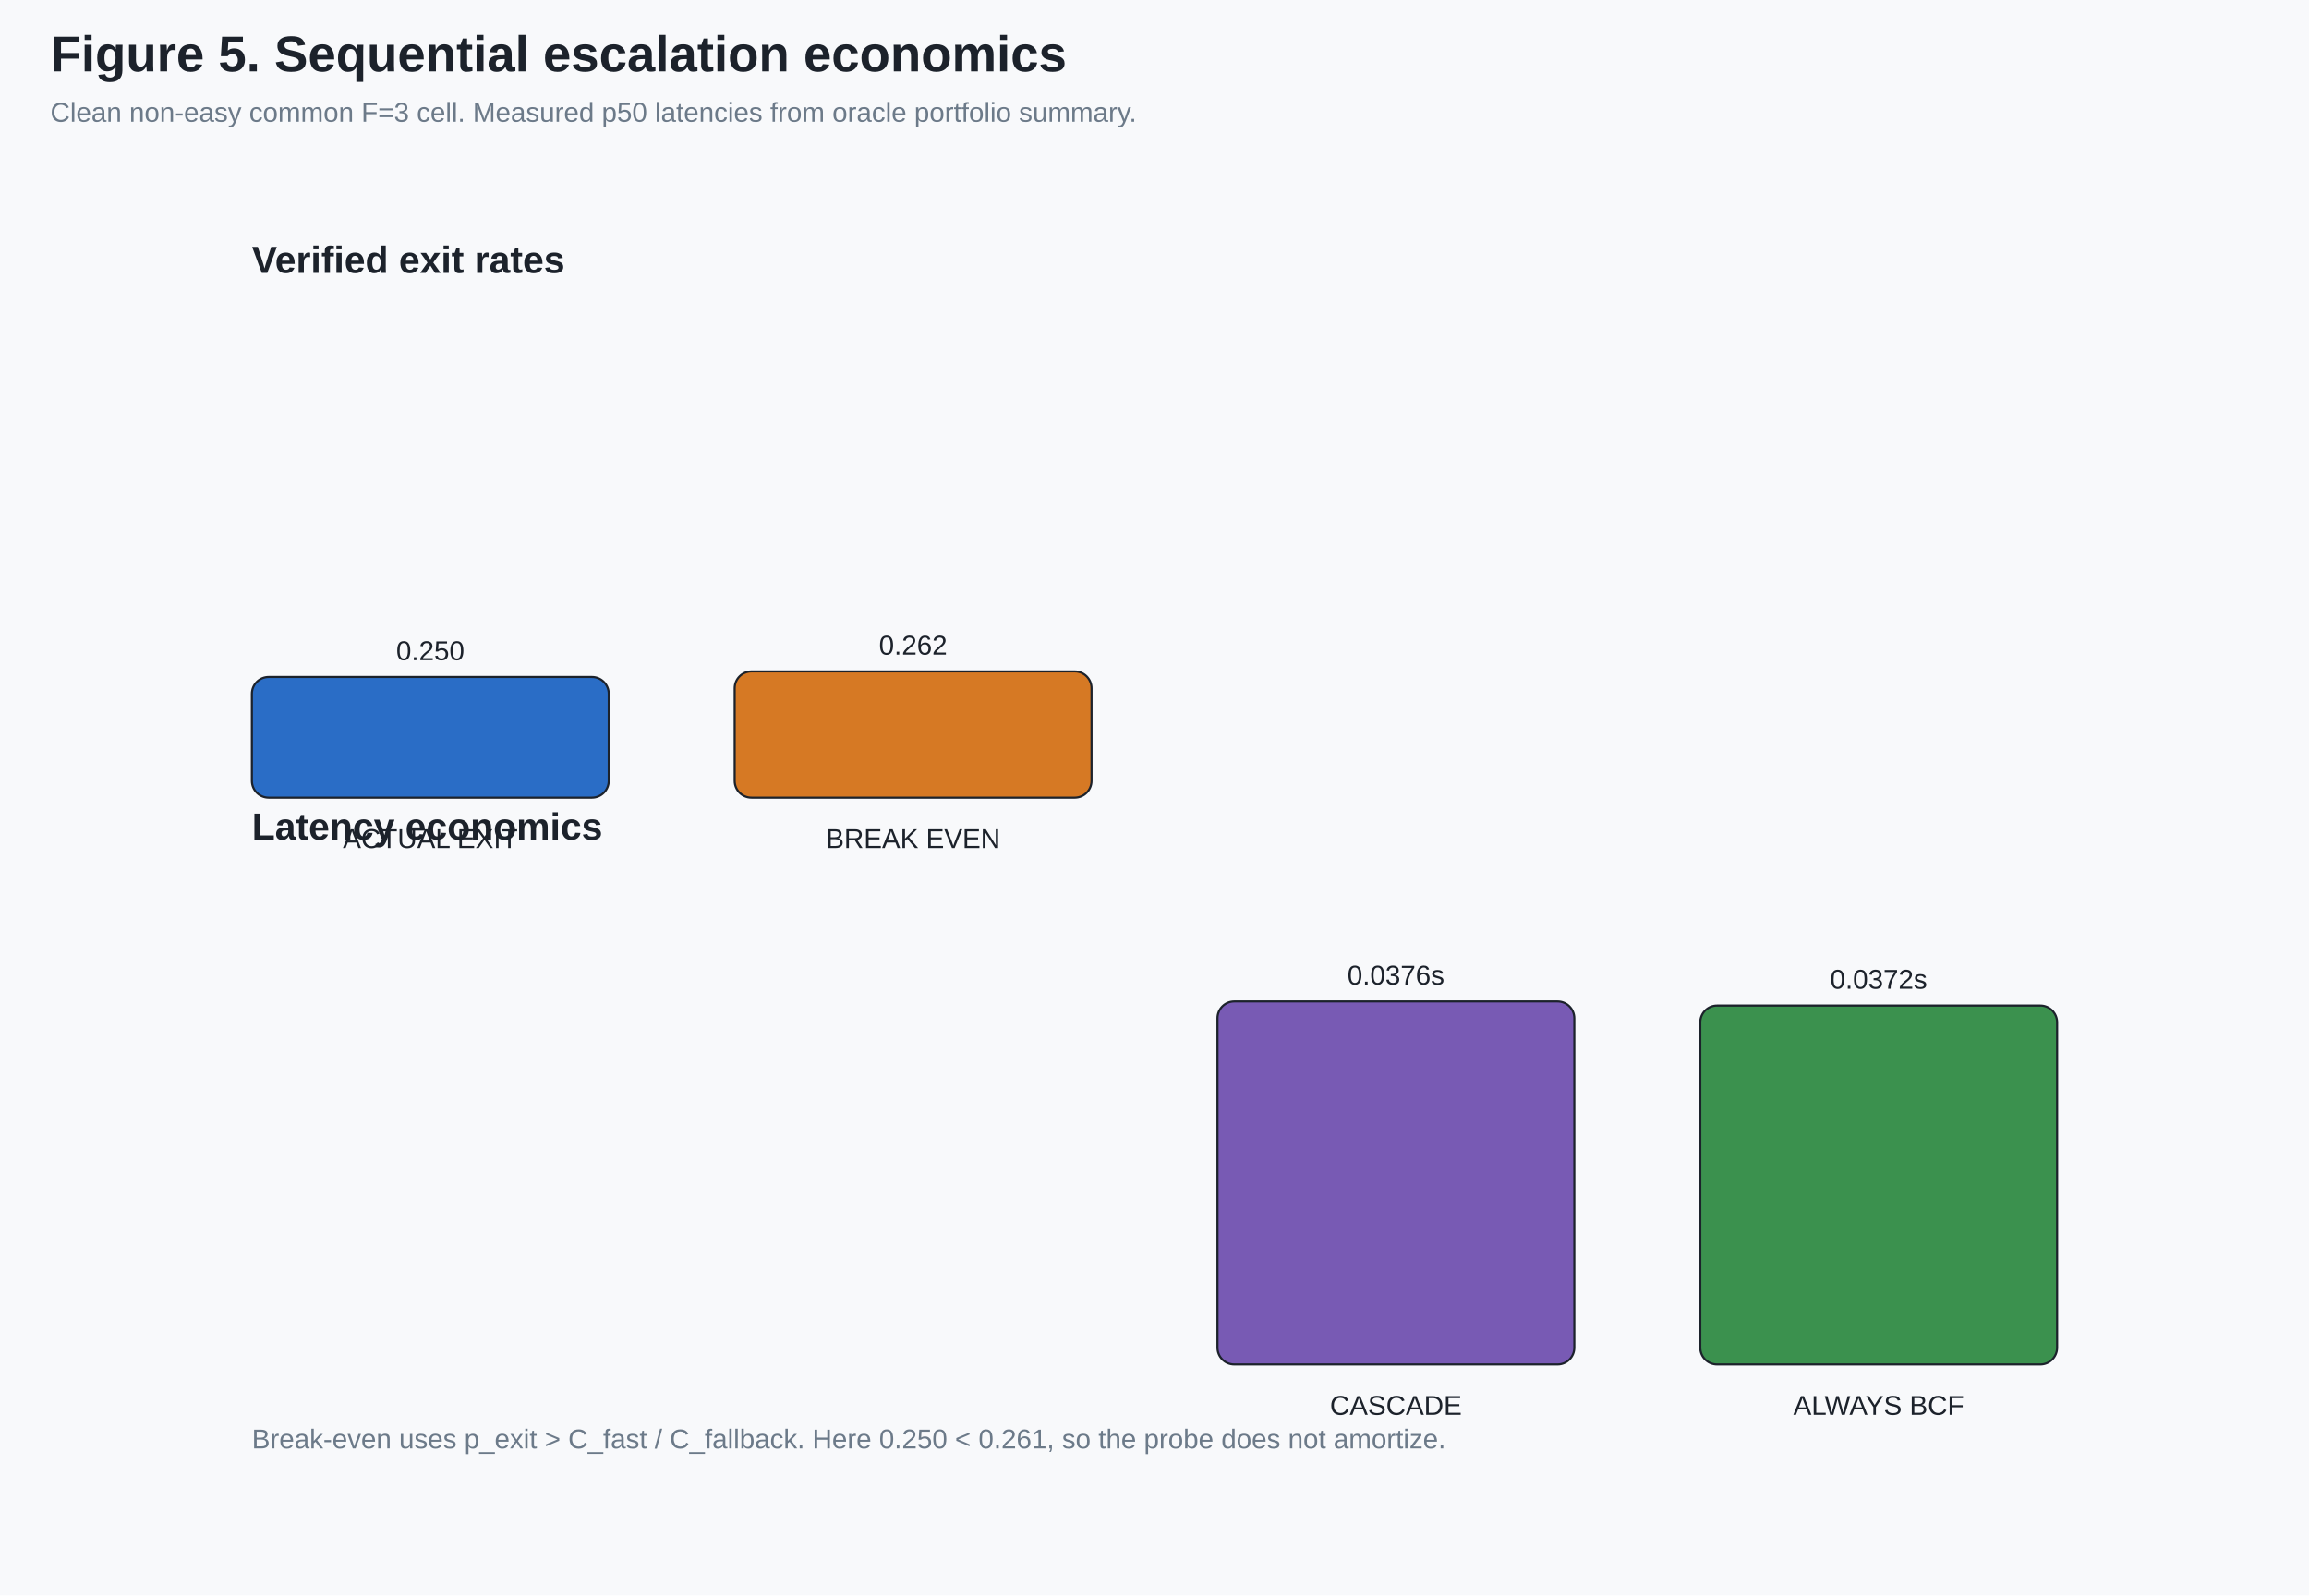
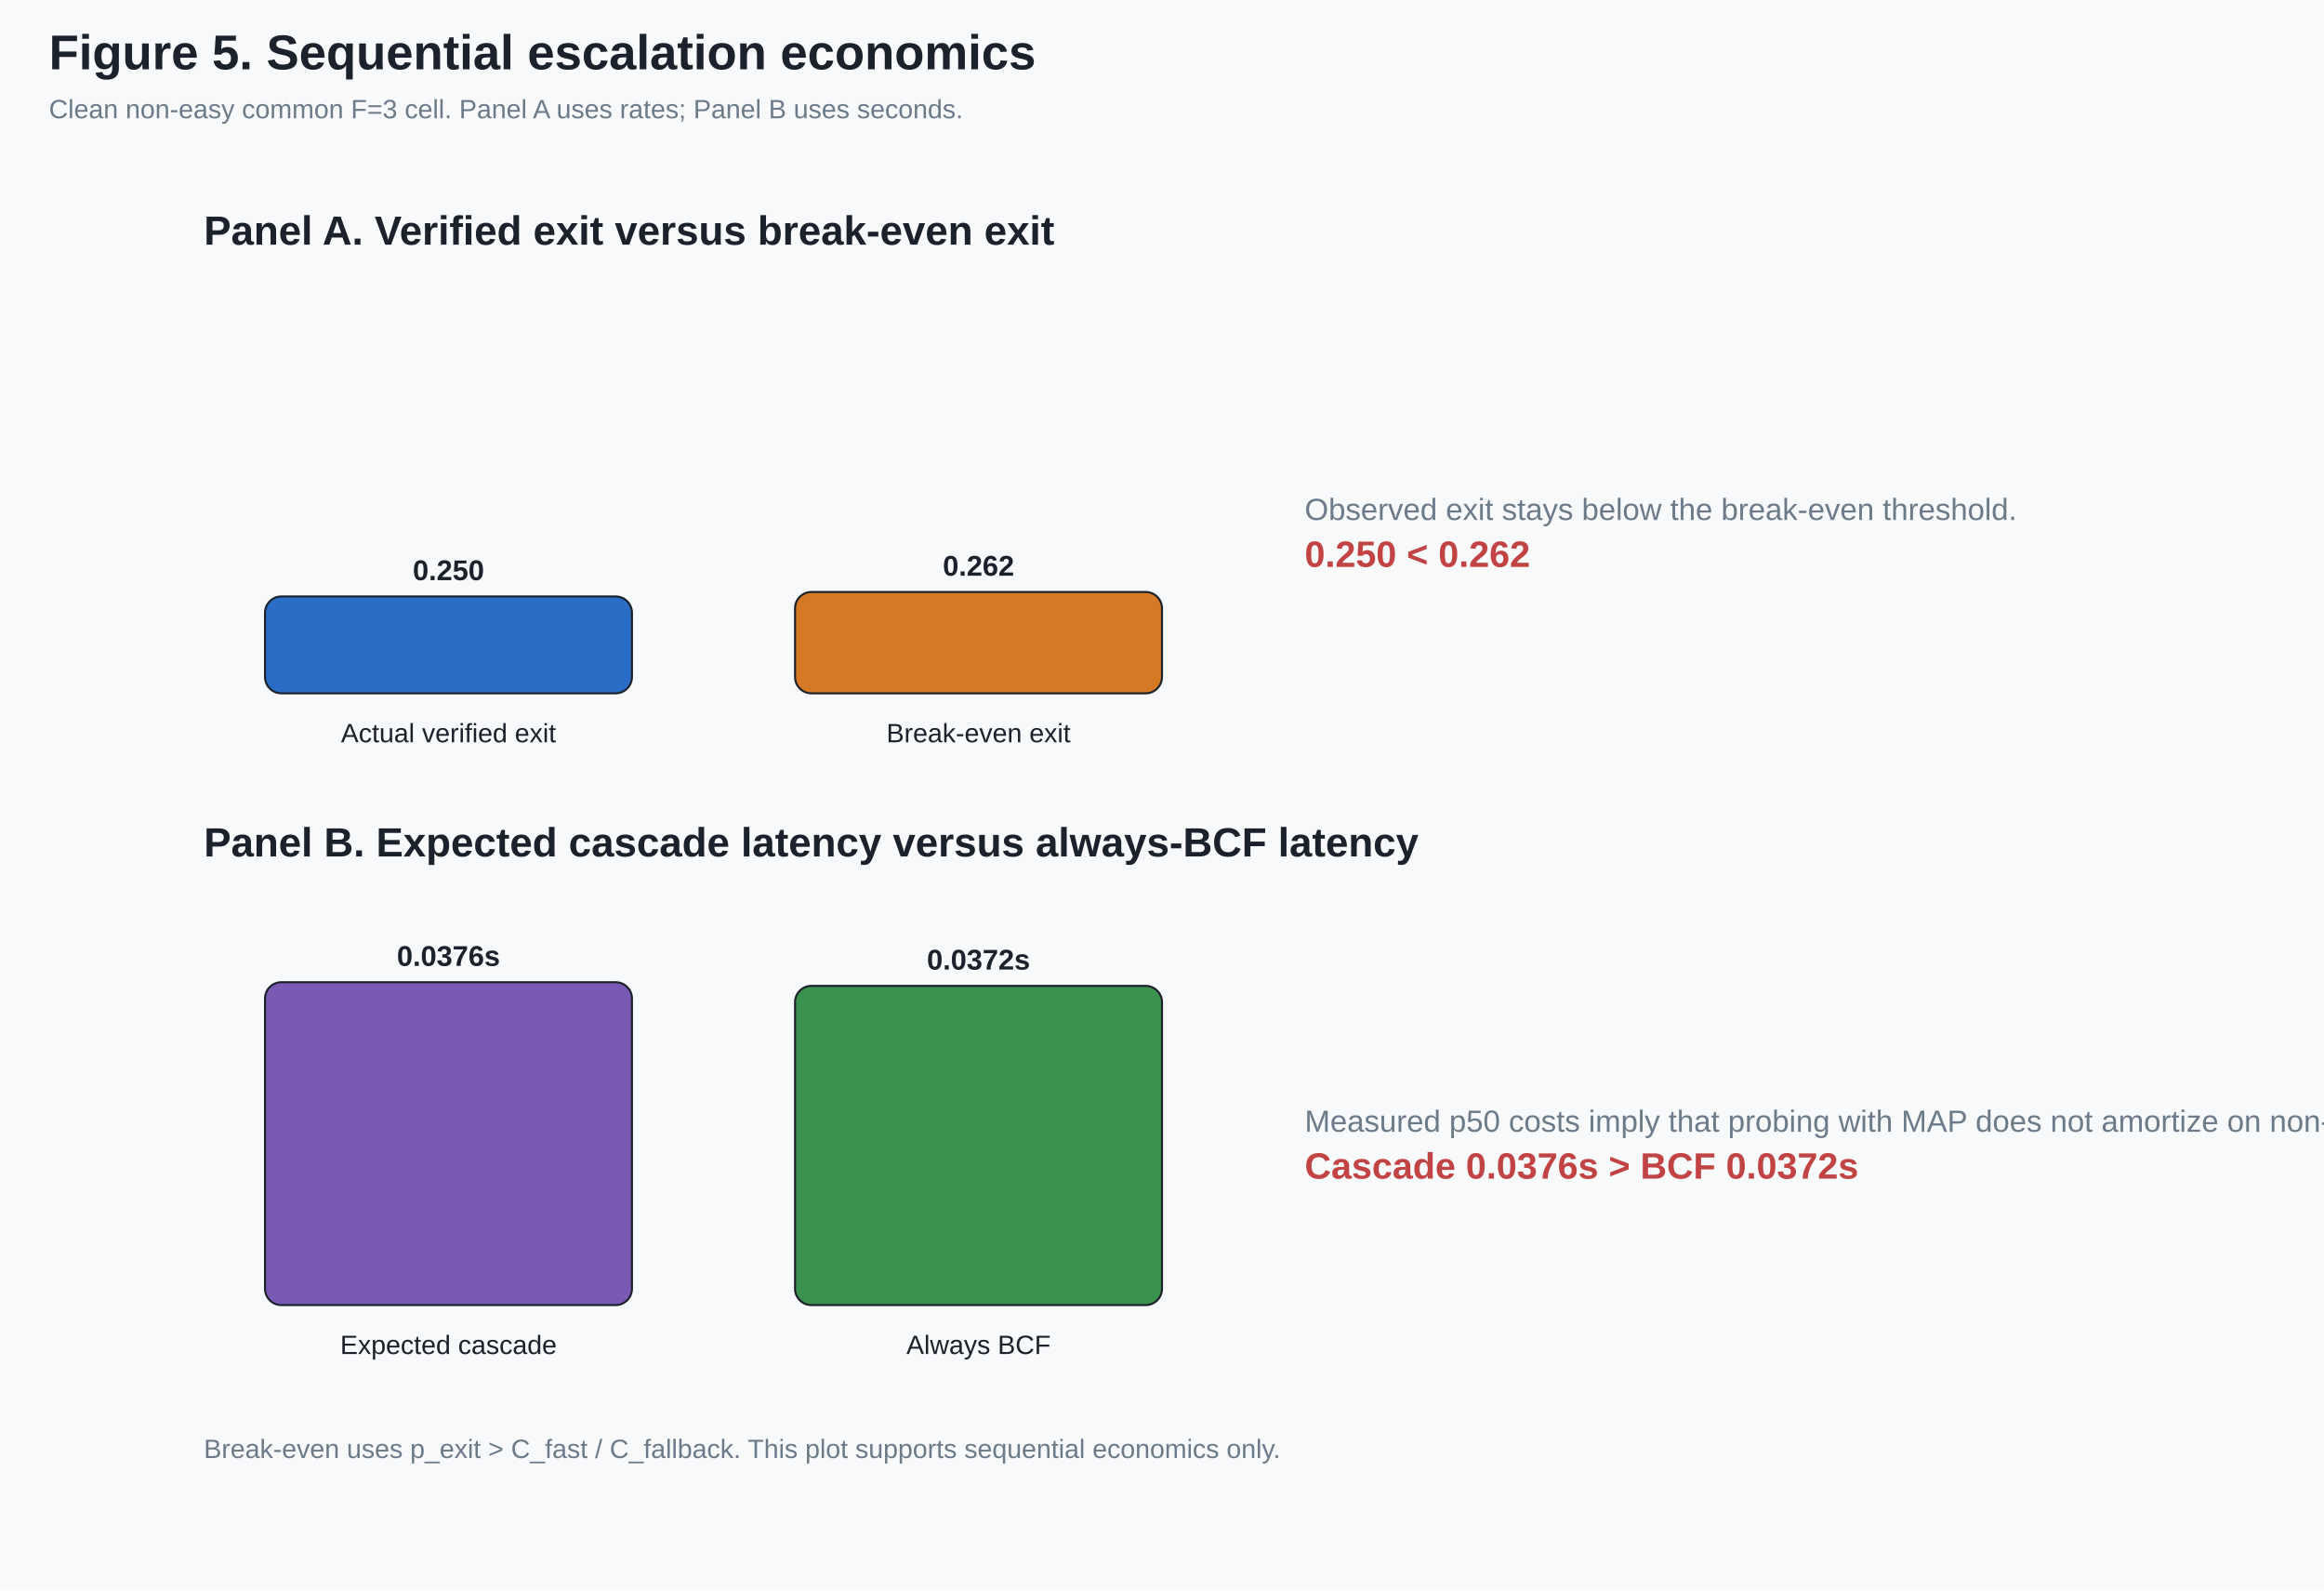
- <svg xmlns="http://www.w3.org/2000/svg" width="1100" height="760" viewBox="0 0 1100 760">
-   <rect x="0" y="0" width="1100" height="760" rx="0" fill="#f8f9fb" stroke="none" stroke-width="1" />
+ <svg xmlns="http://www.w3.org/2000/svg" width="1140" height="780" viewBox="0 0 1140 780">
+   <rect x="0" y="0" width="1140" height="780" rx="0" fill="#f8f9fb" stroke="none" stroke-width="1" />
  <text x="24" y="34" fill="#1c222b" font-size="24" font-family="Segoe UI, Arial, sans-serif" font-weight="bold" text-anchor="start">Figure 5. Sequential escalation economics</text>
-   <text x="24" y="58" fill="#6c7a89" font-size="13" font-family="Segoe UI, Arial, sans-serif" font-weight="normal" text-anchor="start">Clean non-easy common F=3 cell. Measured p50 latencies from oracle portfolio summary.</text>
-   <rect x="120" y="322.5" width="170" height="57.5" rx="8" fill="#2a6dc6" stroke="#1c222b" stroke-width="1" />
-   <text x="205" y="404" fill="#1c222b" font-size="13" font-family="Segoe UI, Arial, sans-serif" font-weight="normal" text-anchor="middle">ACTUAL EXIT</text>
-   <text x="205" y="314.5" fill="#1c222b" font-size="13" font-family="Segoe UI, Arial, sans-serif" font-weight="normal" text-anchor="middle">0.250</text>
-   <rect x="350" y="319.854" width="170" height="60.146" rx="8" fill="#d67924" stroke="#1c222b" stroke-width="1" />
-   <text x="435" y="404" fill="#1c222b" font-size="13" font-family="Segoe UI, Arial, sans-serif" font-weight="normal" text-anchor="middle">BREAK EVEN</text>
-   <text x="435" y="311.854" fill="#1c222b" font-size="13" font-family="Segoe UI, Arial, sans-serif" font-weight="normal" text-anchor="middle">0.262</text>
-   <rect x="580" y="477.06" width="170" height="172.94" rx="8" fill="#785ab4" stroke="#1c222b" stroke-width="1" />
-   <text x="665" y="674" fill="#1c222b" font-size="13" font-family="Segoe UI, Arial, sans-serif" font-weight="normal" text-anchor="middle">CASCADE</text>
-   <text x="665" y="469.06" fill="#1c222b" font-size="13" font-family="Segoe UI, Arial, sans-serif" font-weight="normal" text-anchor="middle">0.0376s</text>
-   <rect x="810" y="479.027" width="170" height="170.973" rx="8" fill="#3b914e" stroke="#1c222b" stroke-width="1" />
-   <text x="895" y="674" fill="#1c222b" font-size="13" font-family="Segoe UI, Arial, sans-serif" font-weight="normal" text-anchor="middle">ALWAYS BCF</text>
-   <text x="895" y="471.027" fill="#1c222b" font-size="13" font-family="Segoe UI, Arial, sans-serif" font-weight="normal" text-anchor="middle">0.0372s</text>
-   <text x="120" y="130" fill="#1c222b" font-size="18" font-family="Segoe UI, Arial, sans-serif" font-weight="bold" text-anchor="start">Verified exit rates</text>
-   <text x="120" y="400" fill="#1c222b" font-size="18" font-family="Segoe UI, Arial, sans-serif" font-weight="bold" text-anchor="start">Latency economics</text>
-   <text x="120" y="690" fill="#6c7a89" font-size="13" font-family="Segoe UI, Arial, sans-serif" font-weight="normal" text-anchor="start">Break-even uses p_exit &gt; C_fast / C_fallback. Here 0.250 &lt; 0.261, so the probe does not amortize.</text>
+   <text x="24" y="58" fill="#6c7a89" font-size="13" font-family="Segoe UI, Arial, sans-serif" font-weight="normal" text-anchor="start">Clean non-easy common F=3 cell. Panel A uses rates; Panel B uses seconds.</text>
+   <text x="100" y="120" fill="#1c222b" font-size="20" font-family="Segoe UI, Arial, sans-serif" font-weight="bold" text-anchor="start">Panel A. Verified exit versus break-even exit</text>
+   <text x="100" y="420" fill="#1c222b" font-size="20" font-family="Segoe UI, Arial, sans-serif" font-weight="bold" text-anchor="start">Panel B. Expected cascade latency versus always-BCF latency</text>
+   <rect x="130" y="292.5" width="180" height="47.5" rx="8" fill="#2a6dc6" stroke="#1c222b" stroke-width="1" />
+   <text x="220" y="364" fill="#1c222b" font-size="13" font-family="Segoe UI, Arial, sans-serif" font-weight="normal" text-anchor="middle">Actual verified exit</text>
+   <text x="220" y="284.5" fill="#1c222b" font-size="14" font-family="Segoe UI, Arial, sans-serif" font-weight="bold" text-anchor="middle">0.250</text>
+   <rect x="390" y="290.314" width="180" height="49.686" rx="8" fill="#d67924" stroke="#1c222b" stroke-width="1" />
+   <text x="480" y="364" fill="#1c222b" font-size="13" font-family="Segoe UI, Arial, sans-serif" font-weight="normal" text-anchor="middle">Break-even exit</text>
+   <text x="480" y="282.314" fill="#1c222b" font-size="14" font-family="Segoe UI, Arial, sans-serif" font-weight="bold" text-anchor="middle">0.262</text>
+   <text x="640" y="255" fill="#6c7a89" font-size="15" font-family="Segoe UI, Arial, sans-serif" font-weight="normal" text-anchor="start">Observed exit stays below the break-even threshold.</text>
+   <text x="640" y="278" fill="#c24343" font-size="18" font-family="Segoe UI, Arial, sans-serif" font-weight="bold" text-anchor="start">0.250 &lt; 0.262</text>
+   <rect x="130" y="481.667" width="180" height="158.333" rx="8" fill="#785ab4" stroke="#1c222b" stroke-width="1" />
+   <text x="220" y="664" fill="#1c222b" font-size="13" font-family="Segoe UI, Arial, sans-serif" font-weight="normal" text-anchor="middle">Expected cascade</text>
+   <text x="220" y="473.667" fill="#1c222b" font-size="14" font-family="Segoe UI, Arial, sans-serif" font-weight="bold" text-anchor="middle">0.0376s</text>
+   <rect x="390" y="483.467" width="180" height="156.533" rx="8" fill="#3b914e" stroke="#1c222b" stroke-width="1" />
+   <text x="480" y="664" fill="#1c222b" font-size="13" font-family="Segoe UI, Arial, sans-serif" font-weight="normal" text-anchor="middle">Always BCF</text>
+   <text x="480" y="475.467" fill="#1c222b" font-size="14" font-family="Segoe UI, Arial, sans-serif" font-weight="bold" text-anchor="middle">0.0372s</text>
+   <text x="640" y="555" fill="#6c7a89" font-size="15" font-family="Segoe UI, Arial, sans-serif" font-weight="normal" text-anchor="start">Measured p50 costs imply that probing with MAP does not amortize on non-easy cells.</text>
+   <text x="640" y="578" fill="#c24343" font-size="18" font-family="Segoe UI, Arial, sans-serif" font-weight="bold" text-anchor="start">Cascade 0.0376s &gt; BCF 0.0372s</text>
+   <text x="100" y="715" fill="#6c7a89" font-size="13" font-family="Segoe UI, Arial, sans-serif" font-weight="normal" text-anchor="start">Break-even uses p_exit &gt; C_fast / C_fallback. This plot supports sequential economics only.</text>
</svg>
